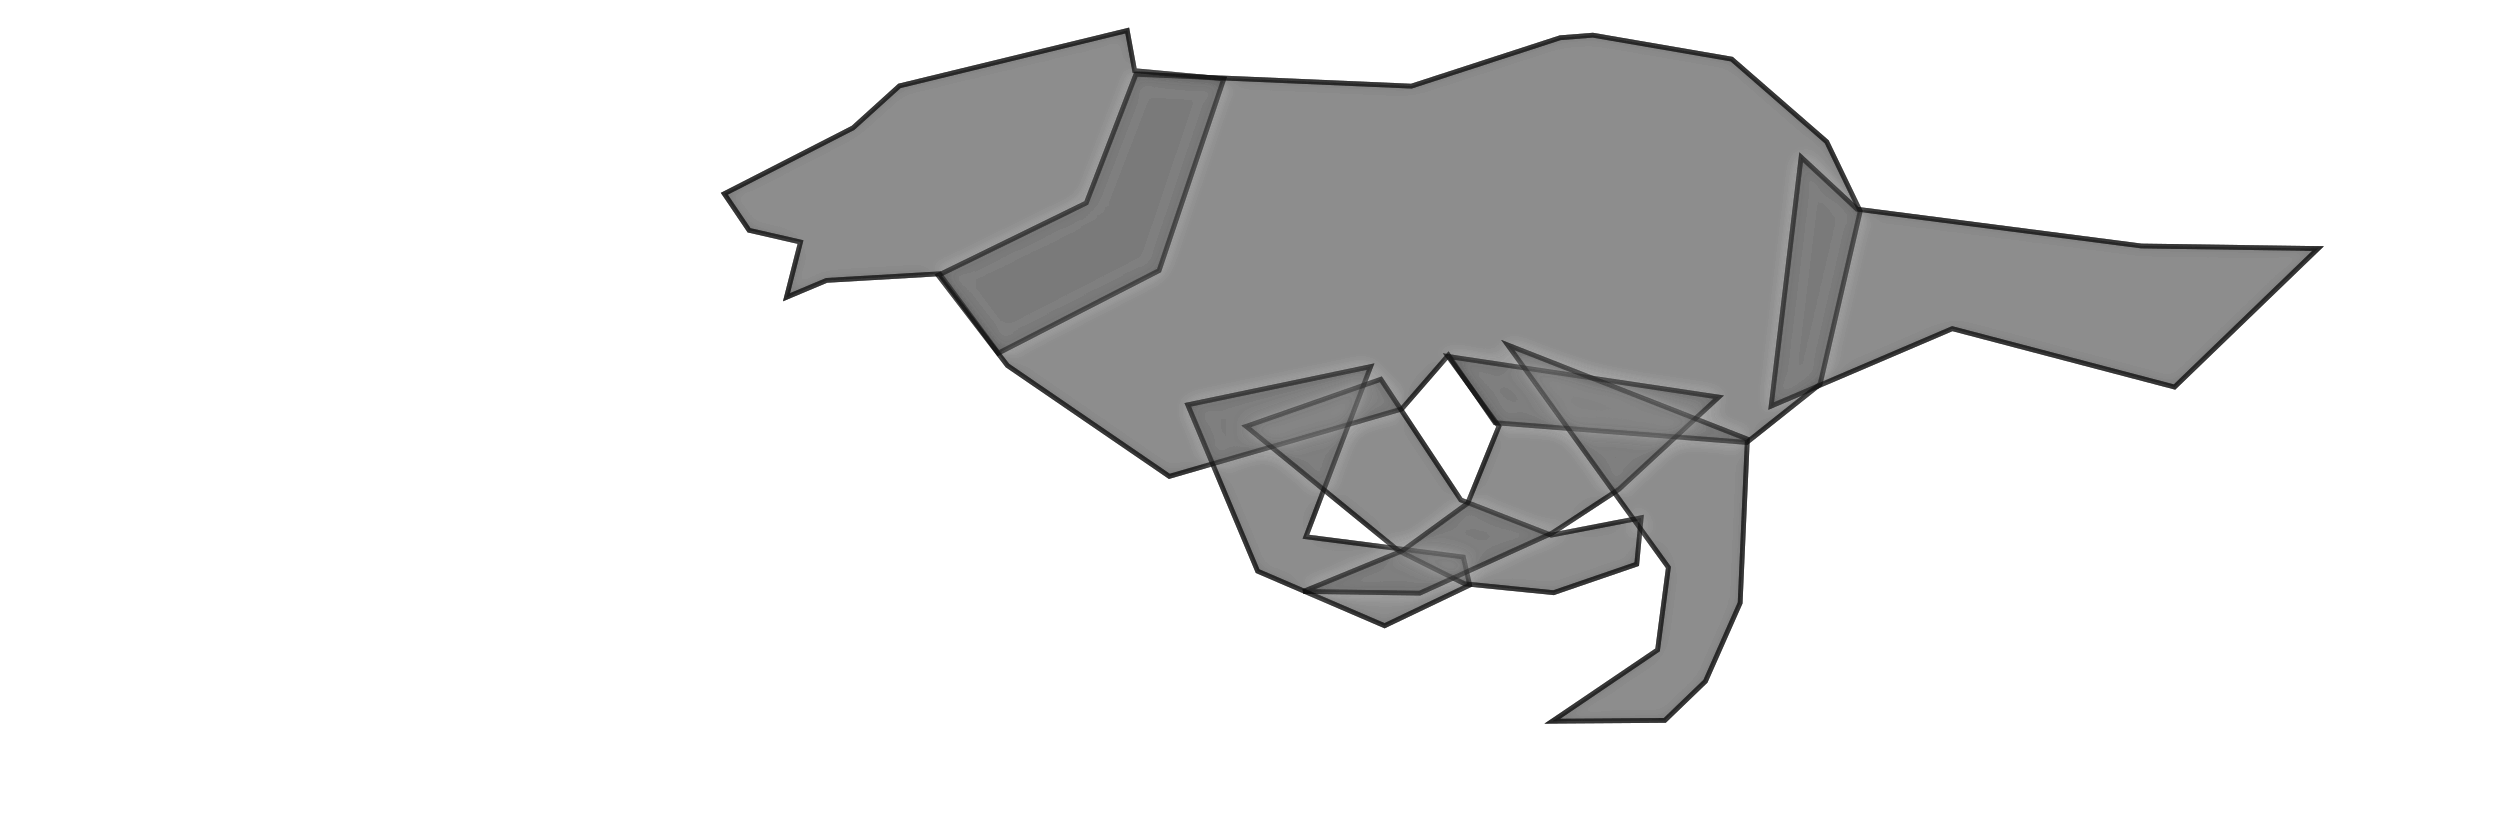
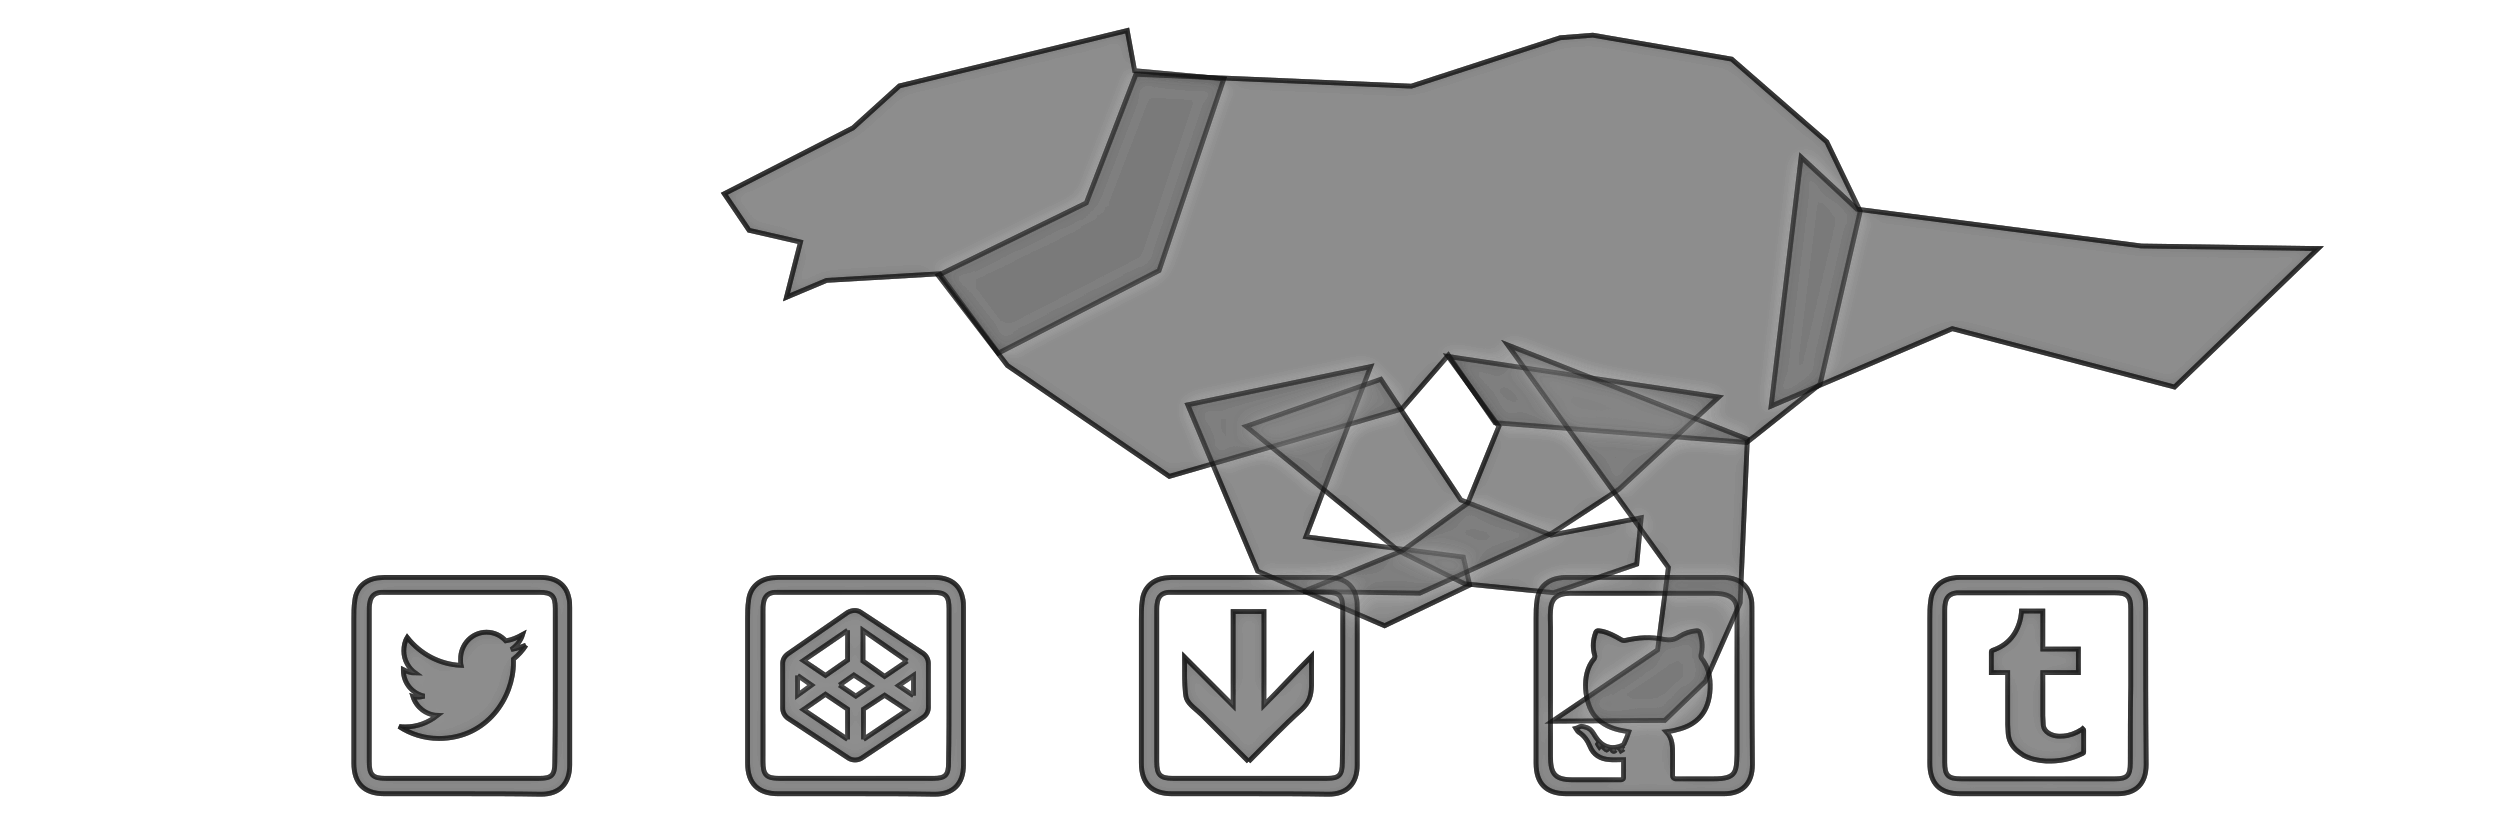
<svg xmlns="http://www.w3.org/2000/svg" xmlns:xlink="http://www.w3.org/1999/xlink" viewBox="0 0 520 170">
  <defs id="svgEditorDefs">
    <filter id="f039" color-interpolation-filters="sRGB">
      <feMorphology result="result1" in="SourceAlpha" operator="dilate" radius="3.6" />
      <feGaussianBlur stdDeviation="3.6" in="result1" result="result0" />
      <feDiffuseLighting surfaceScale="-5">
        <feDistantLight elevation="45" azimuth="225" />
      </feDiffuseLighting>
      <feComposite in2="result0" operator="in" result="result91" />
      <feComposite in="SourceGraphic" in2="result91" />
    </filter>
    <filter id="f007" width="1" height="1" x="0" y="0" color-interpolation-filters="sRGB">
      <feGaussianBlur in="SourceAlpha" stdDeviation="4.2" />
      <feOffset dy="5" dx="5" result="result91" />
      <feComposite operator="out" in="SourceGraphic" in2="result91" />
    </filter>
    <filter id="f088" width="1.3" height="1.3" x="-.15" y="-.15" color-interpolation-filters="sRGB">
      <feGaussianBlur stdDeviation=".5" result="result6" />
      <feComposite operator="in" in="result6" in2="result6" result="result91" />
      <feBlend mode="multiply" in="result6" result="result2" in2="result91" />
      <feGaussianBlur stdDeviation="7" result="result3" in="result2" />
      <feComposite in2="result2" result="result92" />
      <feComposite operator="in" in="result3" result="result5" in2="result92" />
      <feGaussianBlur stdDeviation="1" in="result5" />
      <feSpecularLighting surfaceScale="2" specularConstant="1.5" specularExponent="100">
        <fePointLight x="-5000" y="-5000" z="20000" />
      </feSpecularLighting>
      <feComposite operator="arithmetic" k1="1" in2="result5" result="result93" />
      <feComposite operator="arithmetic" k2=".1" k3="1" in="result5" in2="result93" result="result94" />
      <feBlend mode="multiply" in2="result94" />
    </filter>
    <filter id="f068" width="1.5" height="1.5" x="-.25" y="-.25" color-interpolation-filters="sRGB">
      <feGaussianBlur stdDeviation="4" result="result1" />
      <feComposite in="result1" in2="result1" result="result4" operator="in" />
      <feGaussianBlur stdDeviation="2" result="result6" in="result4" />
      <feComposite operator="xor" in="result6" in2="result4" result="result8" />
      <feComposite operator="atop" result="fbSourceGraphic" in="result4" in2="result8" />
      <feSpecularLighting specularExponent="10" specularConstant="1.3" surfaceScale="3" lighting-color="#fff" result="result1" in="fbSourceGraphic">
        <feDistantLight azimuth="235" elevation="55" />
      </feSpecularLighting>
      <feComposite operator="atop" result="result2" in="result1" in2="fbSourceGraphic" />
      <feComposite k3="1" k2="1" operator="arithmetic" result="result4" in="fbSourceGraphic" in2="result2" />
      <feComposite in="result4" in2="SourceGraphic" />
      <feBlend mode="multiply" in2="result2" />
    </filter>
    <filter id="f166" color-interpolation-filters="sRGB">
      <feGaussianBlur stdDeviation="2" in="SourceAlpha" result="result0" />
      <feComposite result="result3" operator="arithmetic" in2="result0" in="SourceGraphic" k2="1" k3="10" />
      <feComposite k2="1" operator="in" in="result3" result="result4" in2="result3" />
    </filter>
    <filter id="f092" color-interpolation-filters="sRGB">
      <feGaussianBlur stdDeviation="3" in="SourceAlpha" result="result1" />
      <feComposite operator="arithmetic" k2="3.2" k1="-1" k4="-2" result="result3" in2="result1" />
      <feColorMatrix values="0 0 0 0 0 0 1 0 0 0 0 0 1 0 0 0 0 0 10 0" result="result2" />
      <feComposite result="fbSourceGraphic" in="SourceGraphic" operator="out" in2="result2" />
      <feGaussianBlur in="fbSourceGraphic" stdDeviation=".5" result="result4" />
      <feComposite operator="xor" in="result4" result="result5" in2="result4" />
      <feBlend result="result6" mode="darken" in="result5" in2="result5" />
      <feBlend in="result6" in2="result6" mode="darken" />
    </filter>
    <filter id="f074" width="1.5" height="1.5" x="-.25" y="-.25" color-interpolation-filters="sRGB">
      <feGaussianBlur stdDeviation="5" in="SourceAlpha" result="result1" />
      <feComposite operator="arithmetic" k2="3.2" k1="-1" k4="-2" result="result3" in2="result1" />
      <feColorMatrix values="1 0 0 0 0 0 1 0 0 0 0 0 1 0 0 0 0 0 10 0" result="result2" />
      <feComposite result="fbSourceGraphic" in="SourceGraphic" operator="out" in2="result2" />
      <feBlend mode="multiply" in="result1" in2="fbSourceGraphic" result="result91" />
      <feBlend mode="screen" in="fbSourceGraphic" in2="result91" />
    </filter>
    <filter id="f073" color-interpolation-filters="sRGB">
      <feGaussianBlur stdDeviation="12" in="SourceAlpha" result="result1" />
      <feComposite operator="arithmetic" k2="3.5" k4="-2" result="result2" in2="result1" />
      <feComposite in="SourceGraphic" operator="out" in2="result2" result="result91" />
      <feBlend mode="darken" in2="result91" />
    </filter>
    <filter id="f072" color-interpolation-filters="sRGB">
      <feGaussianBlur stdDeviation="7.5" in="SourceAlpha" result="result1" />
      <feComposite operator="arithmetic" k2="3.2" k1="-1" k4="-2" in2="result1" />
      <feColorMatrix values="0 0 0 0 0 0 1 0 0 0 0 0 1 0 0 0 0 0 3 0" result="result91" />
      <feComposite result="fbSourceGraphic" in="SourceGraphic" operator="out" in2="result91" />
      <feGaussianBlur in="fbSourceGraphic" stdDeviation="2" result="result92" />
      <feComposite operator="out" in="fbSourceGraphic" in2="result92" result="result93" />
      <feBlend mode="multiply" in2="result93" result="result94" />
      <feBlend mode="darken" in2="result94" />
    </filter>
    <filter id="f076" color-interpolation-filters="sRGB">
      <feTurbulence baseFrequency=".14" type="fractalNoise" />
      <feColorMatrix values="1 0 0 0 0 0 1 0 0 0 0 0 1 0 0 0 0 0 6 -3.5" result="result5" />
      <feComposite in2="result5" operator="in" in="SourceGraphic" result="result6" />
      <feMorphology result="result3" radius="5" operator="dilate" in="result6" />
      <feDisplacementMap result="result4" xChannelSelector="R" in="result3" in2="result3" />
      <feComposite in2="result4" operator="arithmetic" result="result2" k1="1" k3="1" />
      <feBlend mode="darken" in="result2" in2="result2" />
      <feConvolveMatrix order="3 3" kernelMatrix="2 0 0 0 1 0 0 0 -1" targetX="1" targetY="1" divisor="2" />
    </filter>
    <filter id="f065" width="1.4" height="1.4" x="-.2" y="-.2" color-interpolation-filters="sRGB">
      <feOffset dx="3" dy="3" in="SourceAlpha" result="result3" />
      <feGaussianBlur stdDeviation="8" in="result3" result="result1" />
      <feComposite operator="in" in2="result1" in="SourceGraphic" result="result2" />
      <feComposite operator="out" result="fbSourceGraphic" in="result2" in2="result2" />
      <feColorMatrix result="fbSourceGraphicAlpha" in="fbSourceGraphic" values="0 0 0 -1 0 0 0 0 -1 0 0 0 0 1 0 0 0 0 6 0" />
      <feGaussianBlur result="result0" in="fbSourceGraphicAlpha" stdDeviation="3" />
      <feSpecularLighting specularExponent="20" specularConstant="2" surfaceScale="5" lighting-color="#fff" result="result1" in="result0">
        <feDistantLight azimuth="235" elevation="35" />
      </feSpecularLighting>
      <feComposite operator="in" result="result2" in="result1" in2="fbSourceGraphicAlpha" />
      <feComposite in="fbSourceGraphic" operator="arithmetic" k2="1.5" k3="3" in2="result2" result="result91" />
      <feBlend mode="screen" in2="result91" />
      <feConvolveMatrix order="3 3" kernelMatrix="2 0 1 0 1 0 0 0 0" targetX="1" targetY="1" divisor="3" />
    </filter>
    <filter id="f212" color-interpolation-filters="sRGB">
      <feGaussianBlur stdDeviation=".5" in="SourceGraphic" result="result0" />
      <feFlood result="result6" flood-color="#935009" />
      <feComposite k3=".3" k2=".3" k1=".5" operator="arithmetic" result="result2" in="result0" in2="result6" />
      <feColorMatrix result="fbSourceGraphicAlpha" in="result2" values="1 0 0 -1 0 1 0 1 -1 0 1 0 0 -1 0 -0.8 -1 0 4.2 -2.9" />
      <feGaussianBlur result="result0" in="fbSourceGraphicAlpha" stdDeviation="1.5" />
      <feSpecularLighting specularExponent="30" surfaceScale="5" lighting-color="#fff" result="result1" in="result0">
        <feDistantLight azimuth="225" elevation="69" />
      </feSpecularLighting>
      <feBlend mode="screen" result="result5" in2="result6" in="result1" />
      <feComposite id="feComposite3011" result="result7" operator="arithmetic" k2="1.2" k1=".2" k3=".2" in="result5" in2="result5" />
      <feBlend mode="multiply" result="result8" in2="result7" />
      <feComposite operator="in" in2="SourceGraphic" result="result9" in="result8" />
    </filter>
    <filter id="f132" width="1.3" height="1.3" x="-.15" y="-.15" color-interpolation-filters="sRGB">
      <feTurbulence type="fractalNoise" baseFrequency=".07" numOctaves="4" result="result0" />
      <feDisplacementMap in2="result0" in="SourceGraphic" xChannelSelector="R" yChannelSelector="G" scale="10" result="result2" />
      <feBlend result="result5" in="result2" mode="multiply" in2="result2" />
      <feGaussianBlur stdDeviation="10" in="result2" result="result4" />
      <feComposite operator="arithmetic" in2="result4" in="result0" k3=".5" k1="2" result="result6" />
      <feComposite operator="in" in2="result5" in="result6" result="result7" />
    </filter>
    <filter id="f131" width="1.3" height="1.3" x="-.15" y="-.15" color-interpolation-filters="sRGB">
      <feGaussianBlur result="result1" in="SourceGraphic" stdDeviation="2" />
      <feTurbulence result="result0" numOctaves="5" baseFrequency=".05" type="fractalNoise" />
      <feDisplacementMap result="result2" scale="20" yChannelSelector="G" xChannelSelector="R" in="result1" in2="result0" />
      <feGaussianBlur result="result4" in="result2" stdDeviation="5" />
      <feComposite result="result6" k1="1" k3="1" k2=".5" in="result0" in2="result4" operator="arithmetic" />
      <feComposite in="result6" in2="result0" operator="in" result="result91" />
      <feComposite operator="arithmetic" k1="1.5" in="result2" in2="result91" />
    </filter>
    <filter id="f015" color-interpolation-filters="sRGB">
      <feTurbulence baseFrequency="0.002 0.107" />
      <feColorMatrix values="2 0 0 0 0 0 0 0 0 0 0 0 0 0 0 0 0 0 0.5 0.5" result="result91" />
      <feDisplacementMap xChannelSelector="R" scale="14.3" in="SourceGraphic" in2="result91" />
    </filter>
    <filter id="f012" width="1.2" height="1.4" x="-.1" y="-.2" color-interpolation-filters="sRGB">
      <feMorphology result="result1" radius="2.4" operator="dilate" />
      <feTurbulence baseFrequency="0.09 0.028" />
      <feColorMatrix result="result2" values="2 0 0 0 0 0 2 0 0 0 0 0 0 0 0 0 0 0 1 0" />
      <feDisplacementMap result="result4" scale="10.32" yChannelSelector="G" xChannelSelector="R" in="result1" in2="result2" />
      <feFlood result="result3" flood-opacity="1" flood-color="#ff9f36" />
      <feMorphology radius="3.8" result="result7" in="result4" />
      <feGaussianBlur result="result7" in="result7" stdDeviation="2.4" />
      <feComposite result="result5" in2="result4" in="result3" operator="in" />
      <feComposite operator="out" in2="result7" />
      <feOffset result="result6" dy="-7" dx="-4.5" />
      <feGaussianBlur result="result7" stdDeviation="4.8" />
      <feComposite in="SourceGraphic" in2="result6" />
      <feComposite in2="result7" />
    </filter>
    <filter id="f213" color-interpolation-filters="sRGB">
      <feGaussianBlur stdDeviation="10" result="result8" />
      <feComposite result="result6" in="SourceGraphic" operator="in" in2="result8" />
      <feComposite operator="in" result="result11" in2="result6" />
      <feFlood result="result10" flood-opacity="1" flood-color="#ffde55" />
      <feBlend in="result11" in2="result10" result="result12" />
      <feComposite result="result2" operator="in" in2="SourceGraphic" in="result12" />
    </filter>
    <radialGradient id="rgA" cx="53%" cy="33%" r="700" gradientUnits="userSpaceOnUse" spreadMethod="repeat">
      <stop offset="0" stop-color="orange" />
      <stop stop-color="red">
        <animate attributeName="stop-opacity" calcMode="linear" begin="0s" dur="13s" values="0;1;1" repeatCount="indefinite" />
      </stop>
      <stop stop-color="#ff0" stop-opacity="0" />
      <stop stop-color="purple">
        <animate attributeName="stop-opacity" calcMode="linear" begin="0s" dur="13s" values="1;1;0" repeatCount="indefinite" />
      </stop>
      <stop offset="0" stop-color="#00f" />
    </radialGradient>
    <radialGradient id="rgB" cx="100" cy="100" r="800" gradientUnits="userSpaceOnUse">
      <stop offset="50%" stop-opacity=".2" />
      <stop offset="150%" stop-opacity=".6" />
    </radialGradient>
  </defs>
  <g id="logo" fill="#474747" fill-opacity=".3" stroke="#000" stroke-opacity=".4" filter="url(#f072)">
    <a xlink:href="http://rafszul.projekt-kreatywa.com/" target="_blank">
      <g id="wolf-rafszul-github-io" filter="">
        <path d="M234.46 6.35l-47.38 11.52-9.65 8.73-26.77 13.7 5.15 7.6 10.7 2.45-2.92 11.47 8.33-3.5 23.5-1.37 12.23 16.5 33.43-17.17 13.47-39.86-18.55-1.72z">
          <animate attributeName="d" begin="0s" dur="1s" values="m 234.46,6.35 -47.375,11.525 -9.65,8.725 -26.775,13.7 5.15,7.6 10.7,2.45 -2.925,11.475 8.325,-3.5 23.5,-1.375 12.225,16.5 33.428,-17.17 13.472,-39.855 -18.55,-1.726 z; M 234.46,6.35 179.033,20.694 177.435,26.6 151.056,41.873 155.81,47.9 l 10.7,2.45 -0.234,11.455 5.634,-3.48 23.5,-1.375 14.94,19.632 30.713,-20.302 10.006,-40.617 -18.145,1.03 z; m 158.521,25.455 -43.314,7.058 -8.432,10.349 -22.714,12.482 7.18,10.037 12.73,-2.017 -3.331,15.536 11.574,-6.343 16.596,-0.563 7.758,12.033 37.895,-12.703 13.878,-38.231 -24.641,-1.726 z; m 152.023,11.648 -52.248,13.962 -1.934,7.101 -21.902,14.106 5.15,7.6 9.076,4.48 -1.301,11.881 8.325,-5.937 23.906,-1.781 11.819,16.906 33.428,-17.17 13.472,-39.855 -35.606,-5.38 z; M 148.369,6.775 96.933,18.3 87.283,30.274 65.381,43.568 l 5.15,7.6 10.7,2.45 -2.925,11.475 8.325,-3.5 21.47,-4.218 9.788,9.19 37.895,-7.018 25.249,-41.479 -33.981,-5.38 z; M 139.435,5.963 92.06,19.925 75.506,33.117 54.416,44.38 l 7.587,9.63 18.416,0.42 -10.235,5.79 7.513,7.058 23.906,-8.685 12.225,16.5 33.428,-17.17 16.721,-41.073 -21.799,-4.568 z; m 143.089,21.394 -49.812,15.18 -5.183,11.162 -23.526,16.949 5.15,8.006 11.918,0.013 -6.174,9.851 5.482,4.622 29.185,-7.872 9.788,11.627 35.052,-10.266 10.629,-51.226 -23.017,-0.101 z; m 141.465,36.826 -39.659,19.647 -8.432,12.38 -19.465,10.045 7.587,9.63 8.67,-1.205 -4.143,12.693 6.295,4.216 24.718,-11.527 10.601,12.033 31.804,-13.109 19.563,-50.819 -29.514,1.929 z; m 155.141,32.218 -41.557,13.763 -3.385,10.068 -31.698,19.07 8.283,8.943 9.805,0.212 -2.477,11.475 7.877,4.555 25.29,-11.22 7.302,9.787 34.771,-10.01 13.472,-39.855 -18.55,-1.726 z; m 167.224,26.848 -47.375,21.37 -4.28,12.753 -24.09,11.91 9.178,9.39 12.938,-2.025 -7.4,10.132 4.745,6.793 25.29,-10.773 19.833,17.395 25.82,-14.932 22.87,-54.623 -32.423,1.855 z; m 180.65,32.218 -46.48,18.238 -4.727,14.095 -23.195,13.7 5.598,5.81 12.938,5.583 -3.373,11.027 9.22,1.87 25.738,-12.115 4.405,16.357 31.233,12.625 81.978,-81.135 -88.958,9.316 z; m 191.838,39.378 -46.48,20.028 -4.28,11.41 -25.88,13.252 7.388,8.048 12.49,1.555 -6.505,7.895 5.64,5.45 38.716,-10.773 1.037,9.34 22.24,15.499 L 301.368,77.474 197.437,48.433 Z; m 220.927,31.77 -50.955,17.343 -3.832,8.725 -30.872,16.574 11.697,13.321 10.935,-2.565 -6.127,10.414 5.898,5.261 39.044,-1.988 26.94,15.485 51.865,-15.897 -2.744,-57.046 -48.086,1.407 z; m 234.46,6.35 -47.375,11.525 -9.65,8.725 -26.775,13.7 5.15,7.6 10.7,2.45 -2.925,11.475 8.325,-3.5 23.5,-1.375 12.225,16.5 33.428,-17.17 13.472,-39.855 -18.55,-1.726 z" repeatCount="indefinite" />
        </path>
        <path d="M331.3 7.32l-6.77.53-30.97 10.07-57.28-2.47-10.33 26.76-30.8 15.06 14.4 18.76 33.67 23.05 48.32-14 9.72-11.2 9.72 14.05 52.34 4.1 15.26-12.13 8.34-35.97-6.96-14.43-19.77-17.2z">
          <animate attributeName="d" begin="0s" dur="1s" values="m 331.31,7.325 -6.775,0.525 -30.975,10.075 -57.278,-2.479 -10.328,26.769 -30.808,15.043 14.39,18.767 33.689,23.042 48.311,-13.992 9.725,-11.2 9.722,14.043 52.339,4.097 15.257,-12.126 8.337,-35.96 -6.955,-14.429 -19.775,-17.2 z; m 350.599,16.241 -32.167,-2.04 -15.241,6.409 -52.686,-5.272 -24.551,26.877 -30.808,15.043 14.39,18.767 37.95,27.344 55.108,-30.199 11.361,1.791 5.863,12.102 53.54,10.392 17.441,-28.298 -3.883,-25.228 -8.046,-6.146 -7.816,-11.774 z; m 287.858,35.364 -25.455,2.149 -52.904,-0.483 -22.76,-4.104 -22.105,27.581 -27.965,23.165 26.167,19.985 44.064,12.391 63.114,-25.27 15.816,5.044 7.378,4.887 11.637,10.005 58.709,-29.182 -20.495,-28.65 -13.453,-7.932 -15.714,-6.236 z; m 287.452,30.491 -33.983,-1.099 -43.158,-0.889 -37.38,-6.54 -10.328,26.769 -29.996,30.068 12.766,13.082 40.186,14.108 48.717,-6.276 26.781,-13.23 13.783,4.297 21.07,3.285 67.237,0.463 L 335.342,45.166 316.61,36.016 304.957,33.03 Z; m 270.802,13.842 -67.283,7.429 -11.077,-4.138 -23.572,-0.043 -32.663,31.236 -21.468,15.449 24.136,15.112 88.105,9.641 24.352,-16.022 19.877,4.638 23.529,-3.825 23.507,15.062 19.724,-14.969 18.083,-9.564 -34.976,-39.201 -27.491,-7.86 z; m 272.021,5.72 -33.983,3.368 -39.503,8.045 -47.126,-2.073 -10.328,26.769 -28.371,31.287 53.375,20.797 39.374,-2.136 28.006,-20.896 19.065,-7.139 7.285,7.139 20.664,-5.649 57.49,-6.441 -3.034,-16.468 -14.671,-31.079 -31.958,-2.987 z; m 271.615,13.435 -51.445,11.083 -39.909,3.984 -21.948,1.176 -20.48,55.601 46.755,24.789 26.573,-10.472 40.593,-28.126 11.357,7.531 20.283,-5.921 15.813,12.419 19.04,-13.365 8.76,-4.41 20.114,-3.067 -22.387,-30.673 -21.399,-15.982 z; m 284.203,17.496 -26.267,4.586 -42.752,14.136 -60.933,6.049 3.885,13.368 -30.808,15.043 -0.229,31.762 51.963,17.763 36.94,-7.495 31.248,-20.134 17.031,-12.759 12.948,6.128 15.257,-5.222 55.444,-3.473 L 332.042,46.575 309.018,22.065 Z; M 275.262,5.447 249.244,13.579 209.319,35.29 l -21.477,-0.242 -29.571,3.946 -17.83,32.049 -7.986,25.48 24.739,17.672 85.455,-21.6 20.465,-23.283 24.49,17.176 24.145,-6.643 14.362,-17.496 -3.298,-29.247 -17.248,-9.954 -3.217,-14.067 z; m 282.87,1.867 -12.145,-0.37 -27.395,5.6 -18.791,16.764 -32.256,16.029 -41.548,59.347 17.075,12.949 46.667,0.219 32.2,-20.705 11.515,-19.703 7.932,10.015 24.145,2.755 30.025,-22.866 -4.193,-30.59 14.525,-3.689 L 299.215,6.394 Z; m 288.688,7.684 -21.543,0.525 -15.312,7.39 -19.687,19.002 -25.544,7.526 -28.57,-0.62 -4.853,70.231 c 10.036,3.802 49.429,20.831 41.297,14.539 l 27.725,-11.307 34.338,-27.758 13.302,3.75 12.062,6.782 13.467,-18.839 10.127,-14.479 2.442,-24.274 -11.272,-23.465 z; m 268.102,14.397 -25.571,21.558 -5.019,7.39 -37.14,5.576 -16.593,29.902 10.364,41.447 26.473,9.817 32.794,-17.235 36.228,-6.384 3.46,-10.305 22.252,-5.2 14.3,-19.174 7.202,-23.761 -3.298,-26.115 -25.304,-7.269 -23.355,-1.984 z; m 332.992,17.53 -43.919,5 -21.577,19.473 -48.775,-2.032 4.888,41.537 -27.228,16.833 43.926,26.375 20.711,-1.124 25.488,-12.649 3.012,-12.095 10.169,7.778 22.355,-10.671 25.102,2.195 26.685,-29.247 -0.69,-22.932 -9.93,-11.83 z; m 331.31,7.325 -6.775,0.525 -30.975,10.075 -57.278,-2.479 -10.328,26.769 -30.808,15.043 14.39,18.767 33.689,23.042 48.311,-13.992 9.725,-11.2 9.722,14.043 52.339,4.097 15.257,-12.126 8.337,-35.96 -6.955,-14.429 -19.775,-17.2 z" repeatCount="indefinite" />
        </path>
        <path d="M482.15 51.7l-36.72-.53-59.17-7.66-11.62-10.82-6.24 51.77 37.67-16.1 46.23 12.14z">
          <animate attributeName="d" begin="0s" dur="1s" values="m 482.15,51.699 -36.72,-0.528 -59.17,-7.66 -11.62,-10.83 -6.243,51.773 37.677,-16.113 46.226,12.151 z; m 479.14,60.391 -28.737,-12.41 -45.28,-1.067 -33.892,-7.509 -1.074,23.758 38.268,11.071 41.145,1.157 z; m 436.668,79.332 -26.162,-22.051 -68.104,-4.411 -16.899,-8.393 25.432,37.966 39.707,3.379 28.358,-3.28 z; m 435.043,71.617 -37.938,-12.305 -36.023,-2.381 -49.386,-21.794 -7.056,55.022 58.794,-5.555 38.104,1.593 z; m 404.993,44.002 -36.314,-4.183 -18.561,-10.097 -43.701,-9.206 31.117,43.651 74.631,1.755 8.866,-11.808 z; M 412.708,33.444 382.486,18.703 354.585,15.916 308.447,9.553 l -0.152,31.062 47.017,5.004 32.825,-3.28 z; m 417.175,35.881 -35.908,-15.147 -29.525,-6.442 -54.26,4.195 25.432,24.159 64.479,4.192 24.297,-1.25 z; m 421.642,36.287 -27.38,-13.929 -35.211,-7.254 -56.696,7.444 -7.056,24.159 62.855,0.537 47.038,-0.032 z; M 410.439,30.13 380.432,16.624 343.638,6.726 285.029,9.769 l 16.58,21.789 61.395,12.976 30.115,-4.855 z; M 399.251,48.478 364.769,10.806 332.45,4.936 291.294,6.189 328.907,32.006 367.479,48.115 384.169,46.84 Z; M 410.439,45.793 398.333,26.022 361.539,12.544 l -51.897,2.148 4.945,26.712 59.605,2.235 26.535,1.411 z; m 415.362,26.997 -44.328,-10.373 -28.291,4.87 -27.731,-0.537 15.685,30.292 46.18,0.893 45.778,-12.015 z; m 471.302,43.556 -44.328,-0.976 -21.579,5.766 -56.819,-5.012 30.006,32.977 40.81,2.235 29.668,-16.043 z; m 482.15,51.699 -36.72,-0.528 -59.17,-7.66 -11.62,-10.83 -6.243,51.773 37.677,-16.113 46.226,12.151 z" repeatCount="indefinite" />
        </path>
        <path d="M247.06 84.2l14.53 34.6 26.4 11.35 17.7-8.46-1.32-5.82-32.75-4.22 13.47-35.4z">
          <animate attributeName="d" begin="0s" dur="1s" values="m 247.06,84.186 14.528,34.603 26.415,11.358 17.698,-8.453 -1.321,-5.811 -32.754,-4.226 13.471,-35.396 z; m 211.87,62.579 -8.631,70.271 28.399,15.381 8.031,-5.306 -2.8,-6.755 -16.252,-5.558 50.736,-55.406 z; m 189.558,56.282 -39.645,49.106 15.451,23.135 18.51,3.73 -1.727,-13.121 -15.698,-9.505 111.332,-34.822 z; m 221.378,37.674 -65.78,32.79 5.704,24.759 15.261,13.882 8.019,-5.811 -10.013,-22.907 98.394,-8.778 z; m 149.598,67.555 -52.477,16.329 -31.25,23.541 3.079,8.197 17.766,-4.187 22.474,-17.221 111.339,-16.716 z; m 121.172,63.495 -50.041,8.207 -19.879,15.419 4.297,8.603 18.578,-4.593 25.317,-8.693 89.41,6.431 z; m 165.436,63.881 -80.091,17.953 -26.783,1.612 -5.043,6.167 21.014,9.214 46.028,-6.257 47.177,-2.503 z; m 132.948,81.749 -13.492,13.892 -27.595,7.703 -26.972,-0.331 4.365,11.245 29.378,4.708 84.943,-21.183 z; m 161.476,104.236 -36.041,40.421 -22.812,8.225 -7.81,9.448 39.851,0.007 18.71,-19.442 73.886,-43.899 z; m 166.846,111.396 17.213,18.045 -25.497,32.391 32.019,-1.292 11.657,-32.662 17.368,-18.994 0.493,-25.998 z; m 202.648,123.032 25.716,10.437 8.514,21.203 -6.468,9.896 19.265,-2.231 0.362,-11.387 -9.8,-46.136 z; m 217.416,129.297 18.108,-3.883 22.835,11.358 60.66,-12.033 8.077,-15.209 -61.843,15.912 -23.225,-25.551 z; m 242.477,124.822 19.003,-2.093 12.094,-4.305 51.262,24.664 6.287,-17.447 -29.621,-4.226 -49.181,-28.236 z; m 247.06,84.186 14.528,34.603 26.415,11.358 17.698,-8.453 -1.321,-5.811 -32.754,-4.226 13.471,-35.396 z" repeatCount="indefinite" />
        </path>
        <path d="M259.2 88.68l31.7 25.88 13.74 6.87 18.5 1.85 17.3-5.94.92-9.65-18.73 3.62-18.78-7.32-16.64-25.1z">
          <animate attributeName="d" begin="0s" dur="1s" values="m 259.21,88.676 31.698,25.886 13.736,6.868 18.49,1.849 17.298,-5.94 0.928,-9.644 -18.733,3.627 -18.775,-7.325 -16.641,-25.094 z; m 207.603,92.518 46.351,37.495 12.112,8.086 20.114,3.067 12.831,-8.377 -11.255,-5.583 -13.048,2.408 -10.653,-9.355 -40.43,-64.147 z; m 174.044,74.116 33.209,52.629 20.233,6.868 11.586,-2.618 -1.382,-6.346 -7.6,-3.959 -10.611,-0.434 0.717,-19.913 94.564,-40.707 z; m 167.012,38.4 30.089,48.141 -11.442,6.462 14.023,20.123 15.674,0.963 9.456,-5.177 -4.114,-6.526 -12.684,-4.076 81.866,-65.698 z; m 141.85,64.33 -51.957,39.287 11.706,12.147 8.338,1.443 2.273,-14.062 6.613,-3.959 32.841,-1.246 31.986,-4.888 43.867,-4.789 z; m 133.728,72.045 -25.967,24.262 -33.777,14.177 -19.276,4.692 -0.976,7.867 15.547,5.787 22.282,-5.307 56.352,-21.944 38.181,-21.439 z; m 154.032,86.239 4.49,12.079 -16.315,14.99 -14.809,20.123 -23.717,11.522 35.852,0.914 18.221,-21.145 25.489,-11.792 22.75,-46.617 z; m 161.342,96.798 14.642,12.891 -21.594,25.954 -22.119,11.189 40.039,-0.661 5.395,-7.614 14.973,-17.896 25.083,-26.005 -30.042,-6.414 z; m 169.599,93.511 31.698,25.886 8.813,27.454 -9.704,14.379 24.906,-0.122 3.613,-10.539 -3.965,-22.329 21.502,-42.678 -30.067,4.442 z; m 196.897,97.986 40.648,23.648 29.399,31.929 -7.466,11.247 23.563,-2.36 -2.205,-17.252 -22.313,-22.329 -8.482,-20.303 -11.718,-28.227 z; m 225.986,109.174 47.361,17.383 24.029,13.581 24.755,-5.759 2.977,-7.73 -10.708,-4.722 -18.285,3.627 -16.985,-12.695 -22.459,-27.332 z; m 232.251,105.146 15.587,24.991 25.819,27.901 -1.648,7.219 19.088,-1.913 -8.47,-15.462 3.195,-6.666 -35.781,-35.071 14.685,-29.569 z; m 251.942,100.223 20.51,18.278 19.554,21.636 45.789,17.96 8.795,-7.73 -9.365,-5.169 -24.998,-10.694 -10.72,-14.932 -18.431,-28.674 z; m 259.21,88.676 31.698,25.886 13.736,6.868 18.49,1.849 17.298,-5.94 0.928,-9.644 -18.733,3.627 -18.775,-7.325 -16.641,-25.094 z" repeatCount="indefinite" />
        </path>
        <path d="M311.78 88.68l-6.5 16-13.58 9.88-20.6 8.46 24.2.36 27.57-12.52 13.88-9.1 20.73-19.16-56.27-8.45z">
          <animate attributeName="d" begin="0s" dur="1s" values="m 311.78,88.676 -6.506,16.008 -13.57,9.879 -20.603,8.453 24.2,0.366 27.573,-12.517 13.873,-9.111 20.73,-19.152 -56.263,-8.453 z; m 316.476,120.435 -8.58,20.891 -22.422,11.246 -5.553,10.628 14.804,0.26 29.098,-15.391 7.643,-16.634 12.784,-77.493 -100.035,13.982 z; m 319.09,108.168 39.789,19.257 1.455,15.97 -24.258,5.204 42.474,1.178 -7.351,-36.476 -13.741,-8.705 -17.717,-42.038 -54.233,-2.749 z; m 370.257,94.767 48.723,12.759 25.821,25.31 14.727,-0.075 -3.82,-11.817 L 426.428,90.56 414.311,87.946 400.117,67.169 323.549,57.905 Z; m 308.531,83.01 13.799,8.292 22.978,5.412 23.661,-4.136 16.484,2.396 27.979,0.884 -23.081,-9.111 -39.778,-13.873 -64.385,-7.234 z; m 332.491,81.386 19.484,-4.297 32.724,13.94 15.945,-1.7 -0.572,-7.756 -11.818,-2.771 -2.371,-7.487 L 334.736,47.29 257.763,59.548 Z; m 304.47,72.432 44.256,7.074 9.171,-4.334 21.631,9.671 13.642,0.772 4.02,-6.832 -10.492,-10.736 -52.773,-16.309 -53.014,3.73 z; m 313.404,83.397 38.977,-0.236 17.699,9.473 15.539,6.422 3.083,-7.756 -5.32,-8.862 -11.711,-2.614 -1.199,-15.903 -90.781,-13.326 z; m 292.429,89.035 22.583,0.345 14.176,11.669 16.093,6.663 6.299,-3.214 -1.516,-10.727 -21.033,-8.216 -8.359,-28.55 -43.285,22.874 z; m 291.325,85.432 16.079,28.114 9.253,6.746 11.171,-1.393 1.824,-9.927 -9.571,-8.937 -2.238,-28.355 -27.926,-40.44 -51.383,32.908 z; m 290.639,103.803 -9.191,9.743 -6.41,11.669 -3.597,15.165 8.089,8.869 6.092,-13.412 11.188,-18.957 22.613,-76.4 -96.081,42.603 z; m 272.738,119.467 -22.169,14.218 -9.095,9.879 -0.465,10.243 9.432,2.603 11.462,-12.069 37.591,-26.564 -20.889,-29.892 -30.307,14.818 z; m 299.589,104.251 4.235,9.295 -23.415,13.459 -10.758,7.11 9.432,6.631 28.916,-5.804 17.006,-8.664 8.647,-54.953 -54.473,21.083 z; m 311.78,88.676 -6.506,16.008 -13.57,9.879 -20.603,8.453 24.2,0.366 27.573,-12.517 13.873,-9.111 20.73,-19.152 -56.263,-8.453 z" repeatCount="indefinite" />
        </path>
        <path d="M313.62 71.77l49.83 19.57-1.5 34.06-7.22 16.3-8.45 8.14-23.4.17 21.9-14.83 2.25-17.16z">
          <animate attributeName="d" begin="0s" dur="1s" values="m 313.62,71.774 49.826,19.562 -1.487,34.06 -7.228,16.313 -8.45,8.13 -23.401,0.168 21.91,-14.837 2.241,-17.162 z; m 296.295,88.368 68.456,-9.996 -1.115,33.321 17.848,21.142 6.598,28.422 -29.682,0.72 17.179,-11.565 -8.542,-12.219 z; m 296.419,74.288 54.958,-22.894 22.765,32.175 23.229,5.755 22.819,15.439 14.365,14.381 -7.735,4.655 -29.711,-19.081 z; m 332.3,64.87 72.161,1.694 21.254,1.979 22.417,13.064 14.291,2.444 6.65,10.32 -8.547,3.437 -25.373,-9.852 z; m 389.153,97.783 -71.595,-8.864 34.249,-30.509 18.762,16.313 21.601,1.632 12.335,10.727 30.032,4.249 -3.038,15.325 z; m 298.595,53.113 34.395,-15.362 9.072,14.162 30.538,0.069 20.788,11.378 26.142,6.26 1.199,9.935 -10.348,0.3 z; m 300.625,62.434 50.638,-14.55 21.66,-0.458 24.041,15.501 30.535,6.099 2.589,8.29 -13.826,4.655 -37.15,-13.507 z; m 291.691,51.469 54.293,3.318 38.31,-0.864 19.98,17.531 11.448,3.257 12.335,6.666 -5.298,10.341 -31.87,-12.695 z; m 320.225,82.426 -7.904,-20.267 32.972,-4.874 19.176,17.656 17.506,0.522 5.688,14.489 -13.891,2.616 -29.98,-15.372 z; m 254.825,67.82 27.006,-27.96 59.882,22.795 9.778,28.843 16.611,11.71 -7.738,10.014 -16.576,-6.782 -7.604,-19.4 z; m 255.388,72.422 44.83,-36.328 26.279,59.23 -10.361,23.921 -12.925,31.848 -6.395,-1.622 -4.046,-11.257 12.982,-25.217 z; m 256.546,60.926 70.046,-11.714 -9.045,52.378 -3.648,11.838 -38.434,38.561 -8.633,-10.572 26.385,-31.395 4.479,-9.554 z; m 293.374,71.686 48.931,5.241 -42.211,67.624 -23.786,13.628 -17.401,-2.163 2.555,-7.44 16.092,-6.782 24.617,-23.427 z; m 313.62,71.774 49.826,19.562 -1.487,34.06 -7.228,16.313 -8.45,8.13 -23.401,0.168 21.91,-14.837 2.241,-17.162 z" repeatCount="indefinite" />
        </path>
      </g>
    </a>
+     <g id="social-container" filter="">
+       <a xlink:href="http://plnkr.co/users/rafszul/" target="_blank">
+         <path id="plnkr.svg" d="M259.9 165.1h-16.1c-4.2 0-6.4-2.1-6.4-6.4v-29.9c0-1.3 0-2.6.2-3.9.3-2.7 2.2-4.4 4.9-4.7.4 0 .9-.1 1.3-.1h32.3c3.3 0 5.4 1.4 6 4.2.2.7.2 1.4.2 2.1v32.7c0 3.9-2.1 6.1-6 6.1-5.4-.1-10.9-.1-16.4-.1m19.4-22.4v-16.1c0-2.7-.7-3.4-3.4-3.4h-32.8c-1.4.1-2.2.8-2.4 2.3-.1.5-.1 1.1-.1 1.6v31.3c0 2.8.7 3.5 3.4 3.5h32c2.6 0 3.2-.7 3.2-3.3.1-5.2.1-10.6.1-15.9m-19.6 15.7l-9.7-9.7c-1.1-1.1-2.7-2.1-3.2-3.4-.4-1-.4-4.8-.4-4.8v-3.8l10.1 10.1v-19.6h6.4v19.5c3.3-3.3 6.8-7.1 9.9-10.2v6.1c-.1 2.2-.5 3.5-2.1 5-3.7 3.3-7.2 7-11 10.8" />
+       </a>
+       <a xlink:href="https://github.com/rafszul/" target="_blank">
+         <path id="github.svg" d="M364.4 126.4c0-.7 0-1.4-.2-2.1-.7-2.8-2.7-4.2-6-4.2h-32.3c-.4 0-.9 0-1.3.1-2.7.3-4.6 2-4.9 4.7-.2 1.3-.2 2.6-.2 3.9v29.9c0 4.3 2.1 6.4 6.4 6.4h32.6c3.9 0 6-2.1 6-6.1-.1-10.8-.1-21.7-.1-32.6m-8 35.6h-7.9s-.6-.1-.6-.6V157c0-1.7 0-3.4-1.3-4.8.8-.1 1.5-.2 2.1-.4 4.4-1 6.8-3.8 7-8.5.1-2.4-.3-4.5-1.8-6.4-.1-.1-.1-.4-.1-.6.4-1.5.3-3-.2-4.6-.1-.4-.3-.5-.7-.5-1.3.1-2.5.5-3.6 1.2-1 .7-2 .8-3.2.6-2.7-.6-5.3-.4-8 .2-.3.1-.7 0-1-.2-1.2-.7-2.5-1.4-3.9-1.7-1.1-.2-1.2-.2-1.5.9-.4 1.4-.4 2.7 0 4.1.1.2 0 .5-.1.7-2.9 3.3-1.9 9.5.1 11.9 1.5 1.8 3.6 2.7 5.9 3.1.4.1.8.1 1.2.2-.3.9-.6 1.7-1 2.5-.1.2-.3.3-.5.4-2.2.9-4.1.2-5.4-1.8-.7-1.1-1-1.8-2.3-2.1 0 0-.7-.2-.8-.1-.4.1-.6.3-1 .4.2.3.3.6.6.8 1.1.7 1.8 1.7 2.3 2.9.7 1.8 2.2 2.7 4.1 2.8.9.1 1.8 0 2.9 0v3.8c0 .4-.6.4-.6.4h-9.9c-3.7 0-4.7-1.1-4.7-4.9v-26.7c0-1.2-.1-2.3 0-3.5.1-2.5 1.2-3.6 4-3.7H356.1c2.9 0 5.1.6 5.2 3.4v30c-.1 3.9-.2 5.2-4.9 5.2m-18.7-6.2c-.1.1-.3.3-.5.4-.1-.2-.2-.3-.3-.4.2-.1.3-.3.5-.3l.3.3m-1.6.2c-.1.1-.3.3-.4.3-.1 0-.4-.1-.4-.3 0-.2.2-.1.3-.3.3.2.4.2.5.3m-1.5-.3c-.2.2-.4.3-.4.3-.2-.1-.4-.2-.5-.3.1-.1.2-.3.3-.3.1.1.3.2.6.3m-1.6-.7s-.1.2-.3.4c-.2-.3-.3-.4-.4-.6l.2-.3c.2.2.4.3.5.5" />
+       </a>
+       <a xlink:href="http://wearetheplaymakers.tumblr.com/" target="_blank">
+         <path id="tumblr.svg" d="M446.3 126.4c0-.7 0-1.4-.2-2.1-.7-2.8-2.7-4.2-6-4.2h-32.3c-.4 0-.9 0-1.3.1-2.7.3-4.6 2-4.9 4.7-.2 1.3-.2 2.6-.2 3.9v29.9c0 4.3 2.1 6.4 6.4 6.4h32.6c3.9 0 6-2.1 6-6.1-.1-10.8-.1-21.7-.1-32.6m-3.2 32.3c0 2.6-.6 3.3-3.2 3.3h-32c-2.7 0-3.4-.7-3.4-3.5v-15.4-15.9c0-.5 0-1.1.1-1.6.2-1.4.9-2.1 2.4-2.3h32.8c2.7 0 3.4.7 3.4 3.4v16.1c-.1 5.2-.1 10.6-.1 15.9m-9.7-6.8v4.5c0 .2 0 .2-.2.3-2.4 1.2-4.9 1.7-7.6 1.6-1.6-.1-3.2-.4-4.7-1.2-.6-.4-1.2-.8-1.7-1.3-.9-.9-1.4-2-1.5-3.3 0-.6-.1-1.2-.1-1.8v-10.4-.4h-3.4v-.3-4c0-.2 0-.2.2-.3 3.3-1.1 5.2-3.5 5.9-6.8 0-.2.1-.5.1-.7 0-.2.1-.5.1-.7h4.4v7.9h7.4v4.9h-7.4v9c0 .6.1 1.3.1 1.9.1.8.5 1.3 1.1 1.7 1 .6 2 .7 3.1.6 1.3-.1 2.6-.6 3.7-1.3.1-.1.2-.1.3-.2.2.2.2.2.2.3" />
+       </a>
+       <a xlink:href="http://codepen.io/rafszul/" target="_blank">
+         <path id="codepen.svg" d="M178 165.1h-16.1c-4.2 0-6.4-2.1-6.4-6.4v-29.9c0-1.3 0-2.6.2-3.9.3-2.7 2.2-4.4 4.9-4.7.4 0 .9-.1 1.3-.1h32.3c3.3 0 5.4 1.4 6 4.2.2.7.2 1.4.2 2.1v32.7c0 3.9-2.1 6.1-6 6.1-5.4-.1-10.9-.1-16.4-.1m19.4-22.4v-16.1c0-2.7-.7-3.4-3.4-3.4h-32.8c-1.4.1-2.2.8-2.4 2.3-.1.5-.1 1.1-.1 1.6v31.3c0 2.8.7 3.5 3.4 3.5h32c2.6 0 3.2-.7 3.2-3.3.1-5.2.1-10.6.1-15.9m-18.3-15.3c-.8-.6-1.9-.5-2.8 0l-12.4 8.6c-.7.5-1.1 1.2-1.1 2v9.3c0 .8.4 1.6 1.1 2.1l12.6 8.3c.8.5 1.9.5 2.7 0l12.8-8.5c.7-.5 1.1-1.2 1.1-2.1V138c0-.8-.4-1.6-1.1-2.1l-12.9-8.5m9.6 10.1l-4.7 3.2-4.5-3.2v-6.4l9.2 6.4m-12.4-6.4v6.2l-4.6 3.2-4.6-3.1 9.2-6.3m-10.4 9.4l2.9 2-2.9 2.1v-4.1m10.4 13.3l-9.2-6.2 4.6-3.2 4.6 3.1v6.3m-1.7-11.3l3-2.1 3.5 2.3-3.1 2.1-3.4-2.3m5 11.3v-6.3l4.4-2.9 4.7 3.1-9.1 6.1m10.4-9.1l-3.1-2.1 3.1-2.1v4.2" />
+       </a>
+       <a xlink:href="http://twitter.com/rafszul/" target="_blank">
+         <path id="twitter.svg" d="M96.1 165.1H80c-4.2 0-6.4-2.1-6.4-6.4v-29.9c0-1.3 0-2.6.2-3.9.3-2.7 2.2-4.4 4.9-4.7.4 0 .9-.1 1.3-.1h32.3c3.3 0 5.4 1.4 6 4.2.2.7.2 1.4.2 2.1v32.7c0 3.9-2.1 6.1-6 6.1-5.4-.1-10.9-.1-16.4-.1m19.4-22.4v-16.1c0-2.7-.7-3.4-3.4-3.4H79.3c-1.4.1-2.2.8-2.4 2.3-.1.5-.1 1.1-.1 1.6v31.3c0 2.8.7 3.5 3.4 3.5h32c2.6 0 3.2-.7 3.2-3.3.1-5.2.1-10.6.1-15.9m-6.1-8.5c-1 .4-2 .7-3.1.9 1.1-.7 2-1.8 2.4-3.1-1.1.6-2.2 1.1-3.5 1.3-1-1.1-2.4-1.8-4-1.8-3 0-5.4 2.5-5.4 5.6 0 .4 0 .9.1 1.3-4.5-.2-8.5-2.4-11.2-5.8-.5.8-.7 1.8-.7 2.8 0 1.9 1 3.6 2.4 4.6-.9 0-1.7-.3-2.5-.7v.1c0 2.7 1.9 4.9 4.4 5.4-.5.1-.9.2-1.4.2-.4 0-.7 0-1-.1.7 2.2 2.7 3.8 5.1 3.9-1.9 1.5-4.2 2.4-6.7 2.4-.4 0-.9 0-1.3-.1 2.4 1.6 5.3 2.5 8.3 2.5 10 0 15.5-8.5 15.5-15.8v-.7c1-.8 1.9-1.8 2.6-2.9" />
+       </a>
+     </g>
  </g>
</svg>
